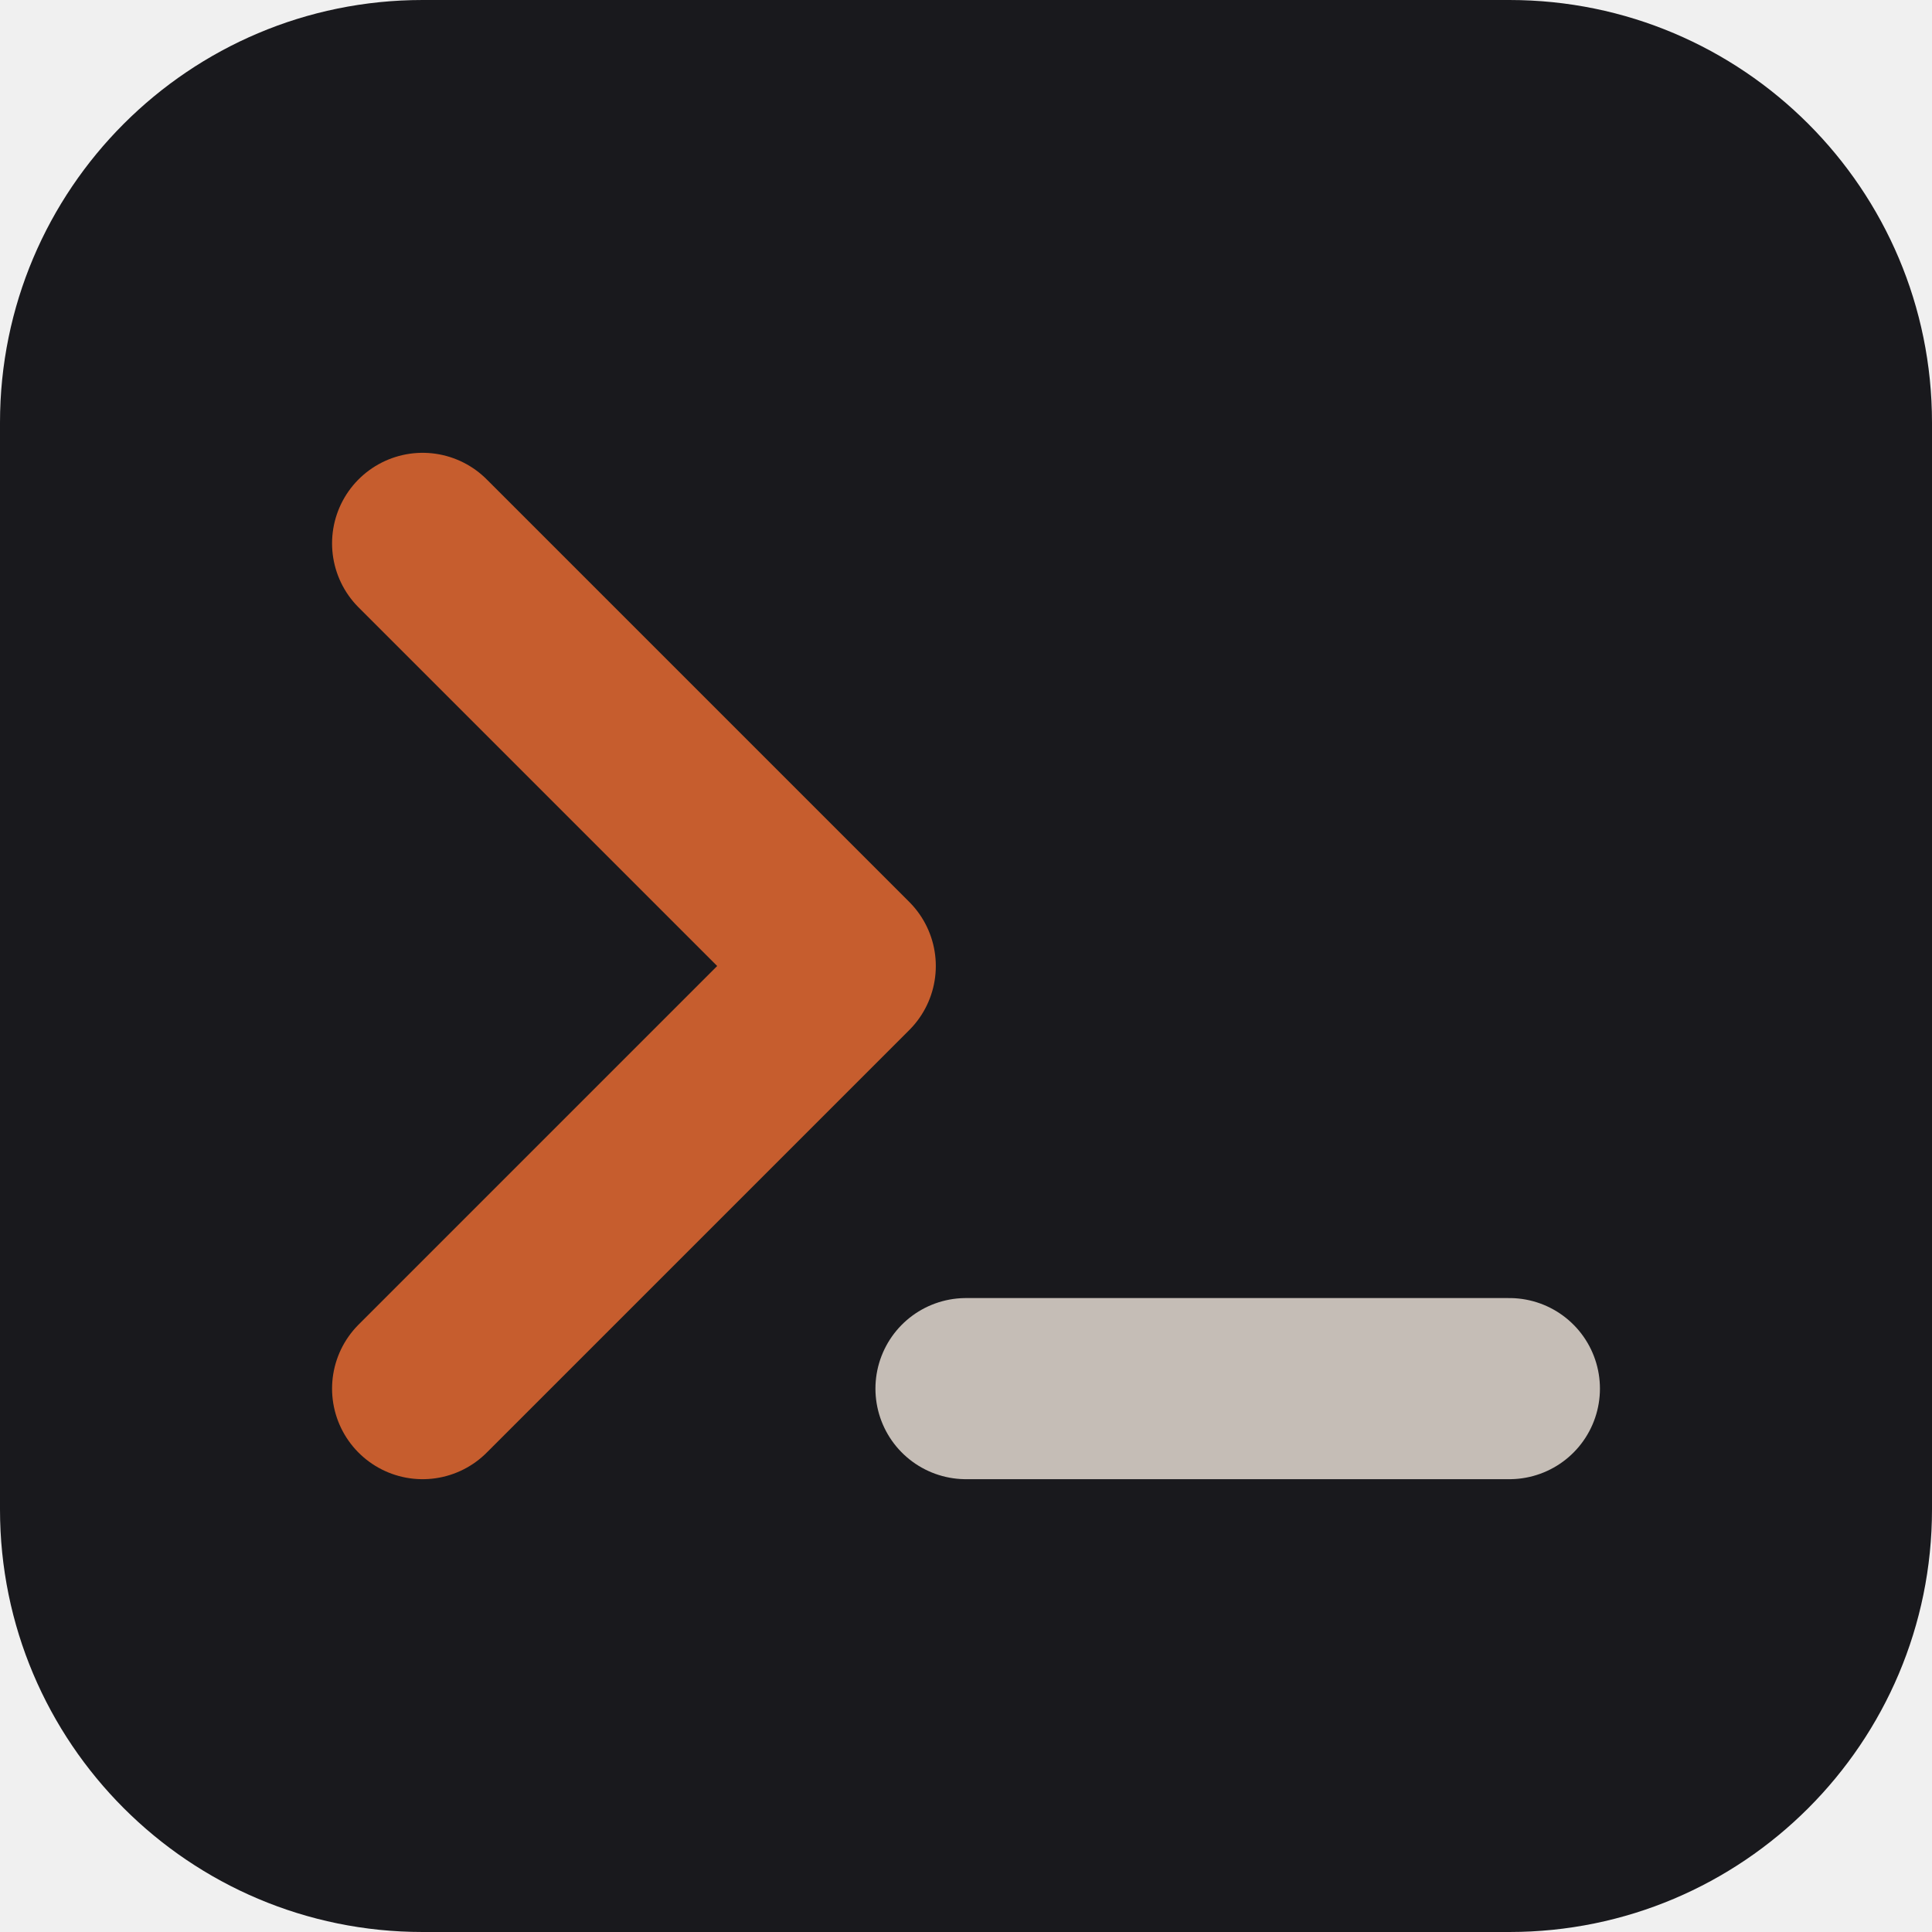
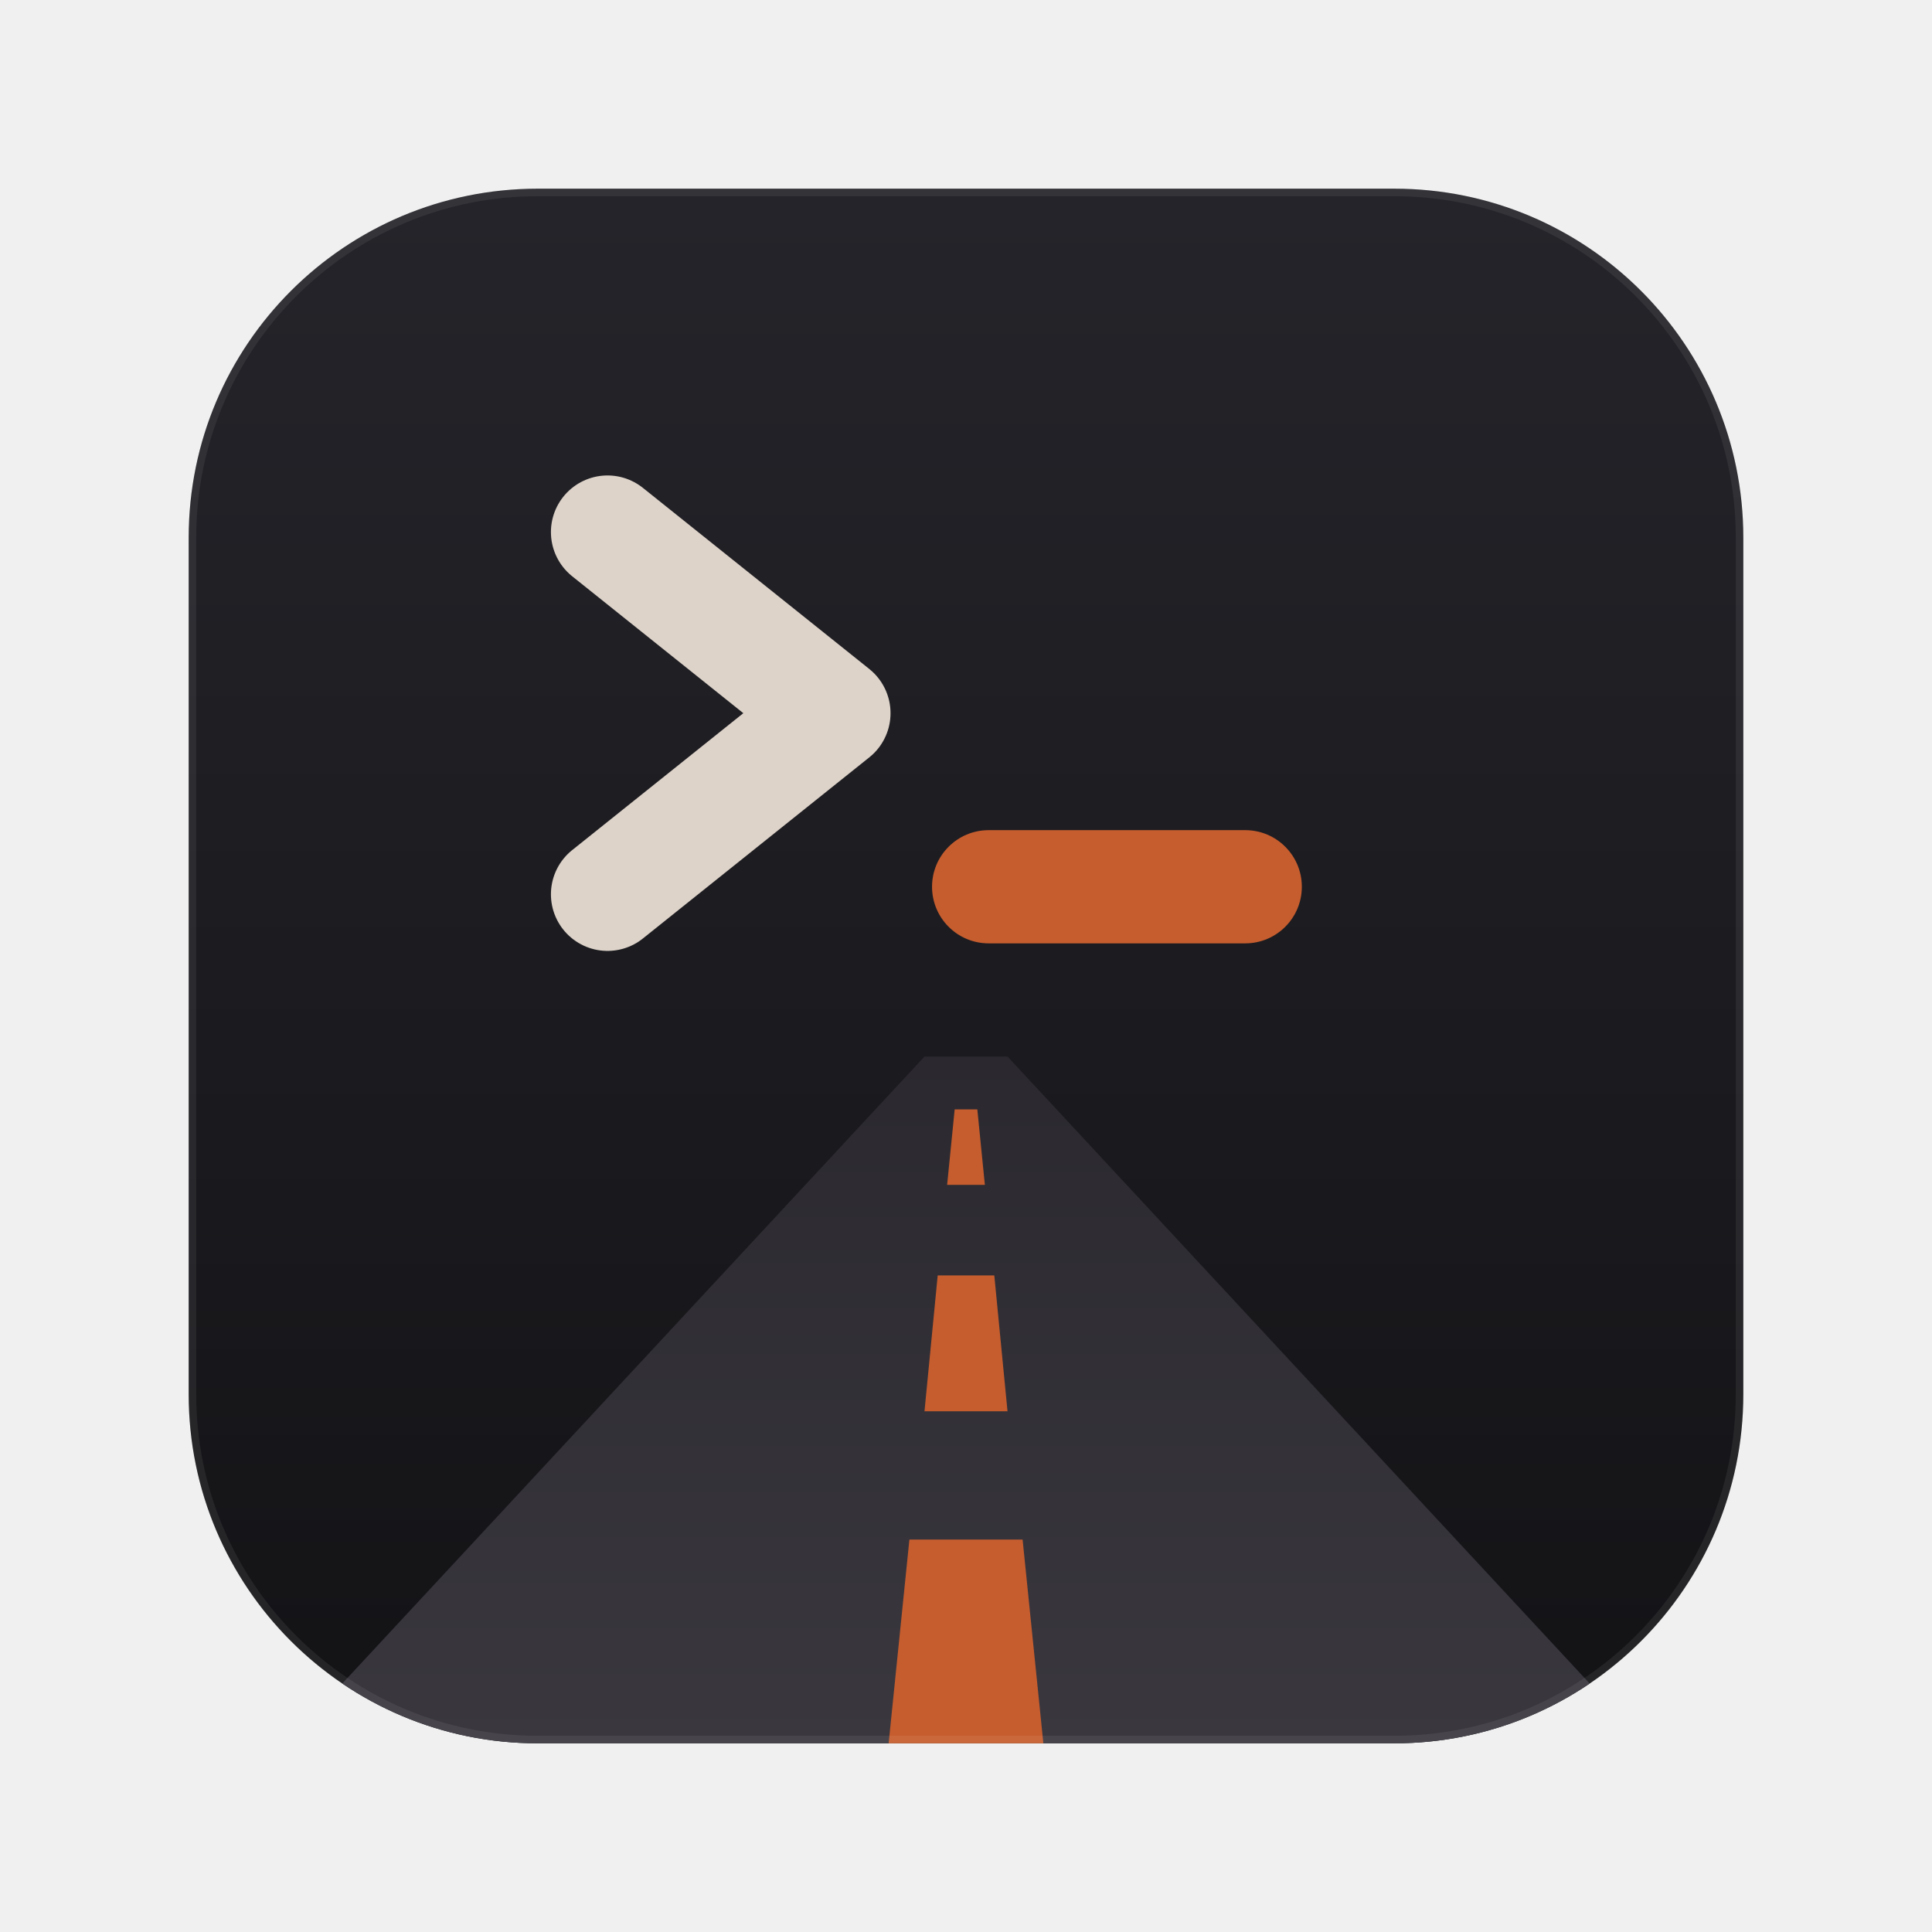
- <svg xmlns="http://www.w3.org/2000/svg" viewBox="0 0 64 64">
-   <rect width="64" height="64" rx="14" fill="#19191d" />
-   <path d="M14 46 L28 32 L14 18" fill="none" stroke="#c65d2e" stroke-width="6" stroke-linecap="round" stroke-linejoin="round" />
-   <path d="M32 46 H50" stroke="#c5bdb6" stroke-width="6" stroke-linecap="round" />
+ <svg xmlns="http://www.w3.org/2000/svg" viewBox="0 0 1024 1024">
+   <defs>
+     <linearGradient id="sysroad-bg" x1="0" y1="0" x2="0" y2="1">
+       <stop offset="0" stop-color="#25242a" />
+       <stop offset="1" stop-color="#131316" />
+     </linearGradient>
+     <linearGradient id="sysroad-road" x1="0" y1="0" x2="0" y2="1">
+       <stop offset="0" stop-color="#2b292f" />
+       <stop offset="1" stop-color="#3a373f" />
+     </linearGradient>
+     <clipPath id="sysroad-tile">
+       <rect x="100" y="100" width="824" height="824" rx="185" />
+     </clipPath>
+   </defs>
+   <rect x="100" y="100" width="824" height="824" rx="185" fill="url(#sysroad-bg)" />
+   <g clip-path="url(#sysroad-tile)">
+     <path d="M490 560 L534 560 L872 924 L152 924 Z" fill="url(#sysroad-road)" />
+     <g fill="#c65d2e">
+       <path d="M506 588 L518 588 L522 628 L502 628 Z" />
+       <path d="M497 676 L527 676 L534 748 L490 748 Z" />
+       <path d="M482 816 L542 816 L553 924 L471 924 Z" />
+     </g>
+   </g>
+   <path d="M322 282 L442 378 L322 474" fill="none" stroke="#ddd3c9" stroke-width="60" stroke-linecap="round" stroke-linejoin="round" />
+   <rect x="494" y="440" width="196" height="60" rx="30" fill="#c65d2e" />
+   <rect x="102" y="102" width="820" height="820" rx="183" fill="none" stroke="#ffffff" stroke-opacity="0.07" stroke-width="4" />
</svg>
